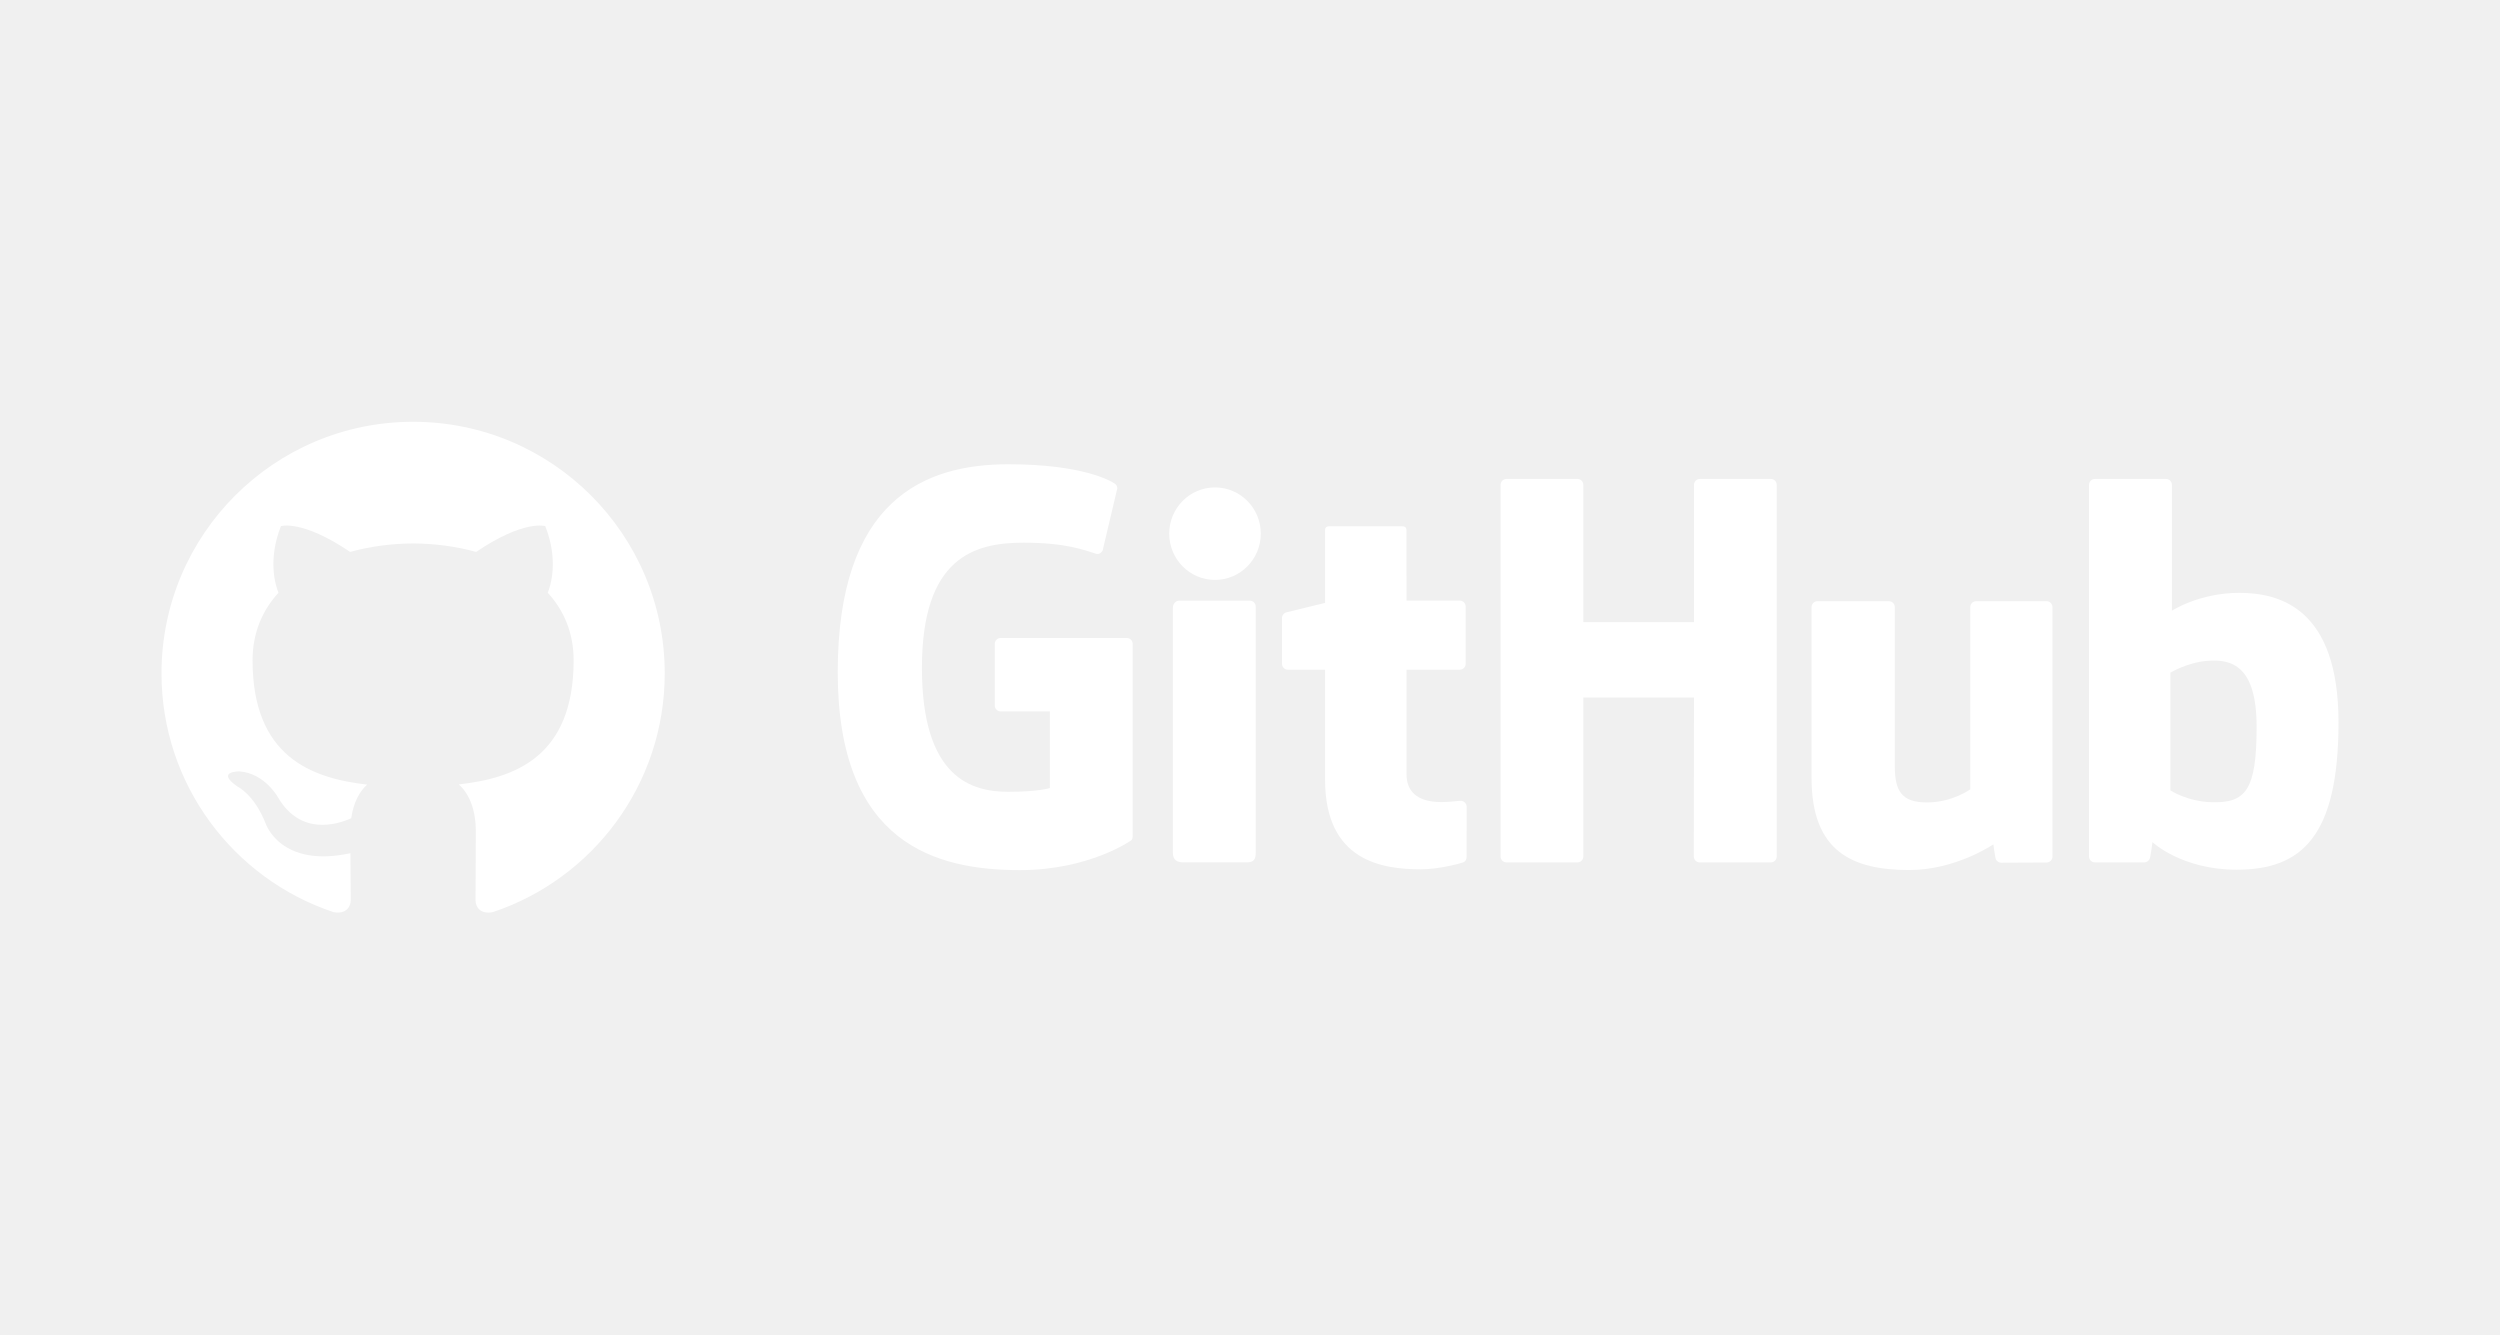
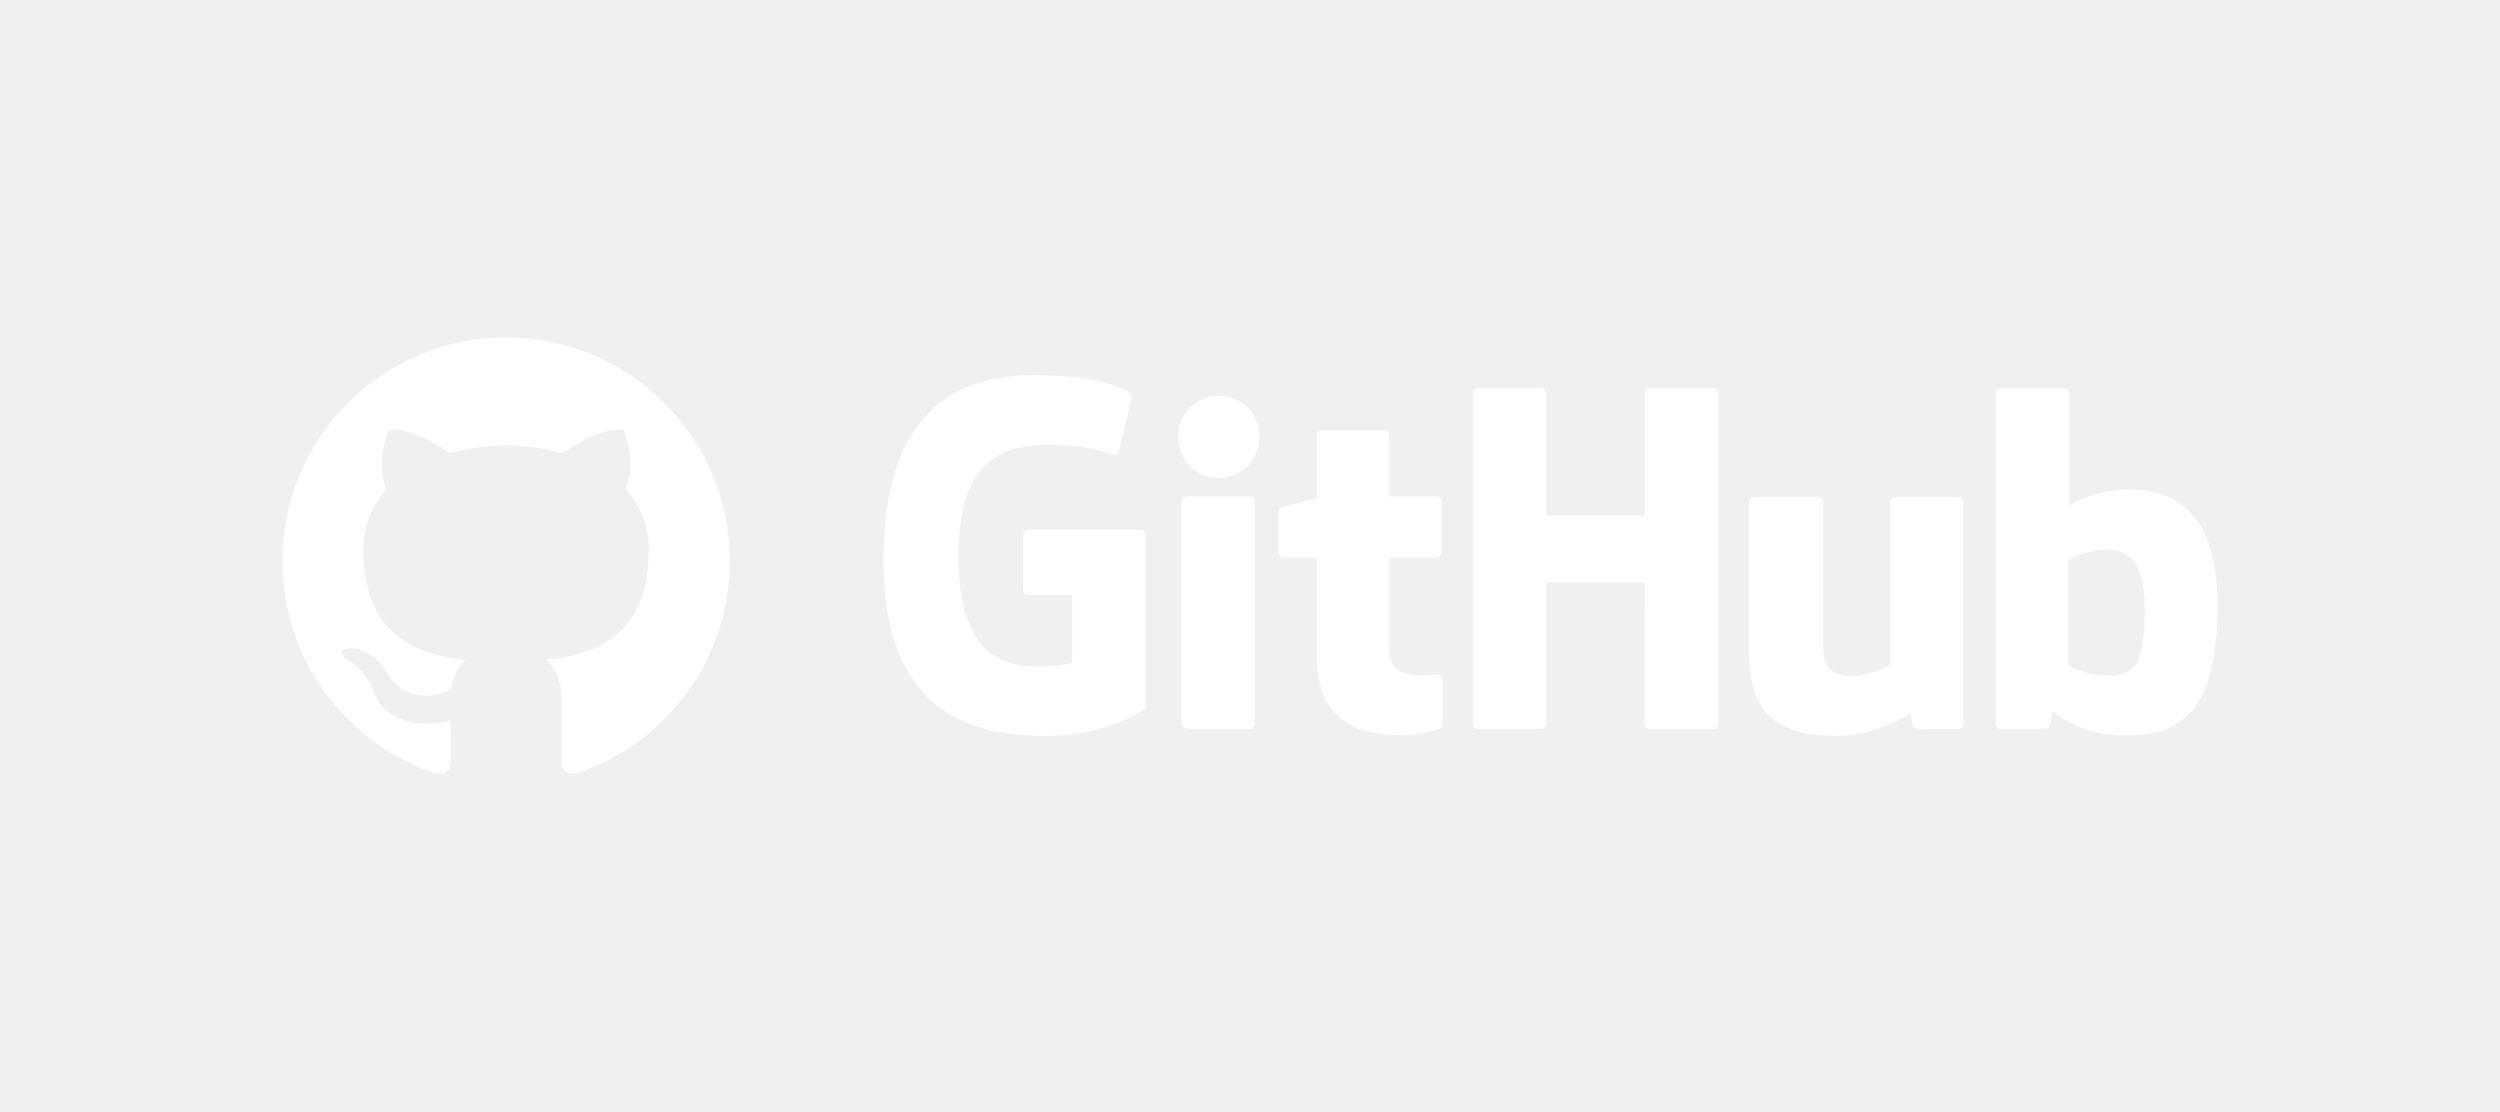
- <svg xmlns="http://www.w3.org/2000/svg" version="1.1" id="svg2" xml:space="preserve" width="800" height="427" viewBox="0 0 800 427">
+ <svg xmlns="http://www.w3.org/2000/svg" version="1.1" id="svg2" xml:space="preserve" width="900" height="400" viewBox="0 0 900 400">
  <defs id="defs6">
    <clipPath clipPathUnits="userSpaceOnUse" id="clipPath20">
      <path d="M 0,576 H 576 V 0 H 0 Z" id="path18" />
    </clipPath>
  </defs>
  <g id="g10" transform="matrix(1.333333,0,0,-1.333333,14.32142,512.5292)">
-     <g id="g1180" transform="translate(34.89868,-63.72811)">
+     <g id="g1180" transform="translate(72.39868,-53.60311)">
      <g id="g1159" transform="translate(47.50933,144.0003)">
        <g id="g22" transform="translate(177.2812,151.0127)">
          <path d="m 0,0 h -30.267 c -0.781,0 -1.415,-0.634 -1.415,-1.415 v -14.798 c 0,-0.781 0.634,-1.417 1.415,-1.417 h 11.807 v -18.385 c 0,0 -2.651,-0.904 -9.981,-0.904 -8.647,0 -20.727,3.16 -20.727,29.724 0,26.569 12.579,30.064 24.388,30.064 10.222,0 14.626,-1.799 17.428,-2.667 0.881,-0.269 1.695,0.608 1.695,1.389 l 3.377,14.298 c 0,0.366 -0.124,0.805 -0.54,1.104 -1.138,0.813 -8.081,4.697 -25.621,4.697 -20.205,0 -40.932,-8.596 -40.932,-49.921 0,-41.327 23.73,-47.485 43.727,-47.485 16.557,0 26.601,7.075 26.601,7.075 0.414,0.229 0.459,0.808 0.459,1.073 V -1.415 C 1.414,-0.634 0.781,0 0,0" style="fill:#ffffff;fill-opacity:1;fill-rule:nonzero;stroke:none" id="path24" />
        </g>
        <g id="g26" transform="translate(333.2646,187.751)">
          <path d="m 0,0 c 0,0.788 -0.624,1.423 -1.405,1.423 h -17.042 c -0.779,0 -1.411,-0.635 -1.411,-1.423 0,-0.003 0.004,-32.934 0.004,-32.934 H -46.418 V 0 c 0,0.788 -0.627,1.423 -1.407,1.423 h -17.041 c -0.775,0 -1.407,-0.635 -1.407,-1.423 v -89.177 c 0,-0.787 0.632,-1.427 1.407,-1.427 h 17.041 c 0.78,0 1.407,0.64 1.407,1.427 v 38.145 h 26.564 c 0,0 -0.046,-38.142 -0.046,-38.145 0,-0.787 0.631,-1.427 1.412,-1.427 h 17.082 c 0.78,0 1.404,0.64 1.406,1.427 z" style="fill:#ffffff;fill-opacity:1;fill-rule:nonzero;stroke:none" id="path28" />
        </g>
        <g id="g30" transform="translate(209.4404,176.0498)">
          <path d="m 0,0 c 0,6.136 -4.92,11.095 -10.99,11.095 -6.064,0 -10.987,-4.959 -10.987,-11.095 0,-6.131 4.923,-11.104 10.987,-11.104 C -4.92,-11.104 0,-6.131 0,0" style="fill:#ffffff;fill-opacity:1;fill-rule:nonzero;stroke:none" id="path32" />
        </g>
        <g id="g34" transform="translate(208.2217,117.3857)">
          <path d="m 0,0 v 41.164 c 0,0.782 -0.63,1.421 -1.41,1.421 h -16.988 c -0.78,0 -1.477,-0.804 -1.477,-1.585 v -58.977 c 0,-1.733 1.08,-2.249 2.478,-2.249 h 15.306 c 1.679,0 2.091,0.826 2.091,2.277 z" style="fill:#ffffff;fill-opacity:1;fill-rule:nonzero;stroke:none" id="path36" />
        </g>
        <g id="g38" transform="translate(398.0322,159.8369)">
          <path d="m 0,0 h -16.911 c -0.776,0 -1.407,-0.64 -1.407,-1.427 v -43.725 c 0,0 -4.297,-3.144 -10.395,-3.144 -6.098,0 -7.716,2.767 -7.716,8.737 v 38.132 c 0,0.787 -0.63,1.427 -1.406,1.427 h -17.164 c -0.774,0 -1.409,-0.64 -1.409,-1.427 v -41.018 c 0,-17.736 9.884,-22.075 23.481,-22.075 11.156,0 20.15,6.164 20.15,6.164 0,0 0.427,-3.248 0.622,-3.633 0.193,-0.384 0.698,-0.773 1.244,-0.773 l 10.919,0.049 c 0.774,0 1.409,0.64 1.409,1.424 L 1.411,-1.427 C 1.411,-0.64 0.779,0 0,0" style="fill:#ffffff;fill-opacity:1;fill-rule:nonzero;stroke:none" id="path40" />
        </g>
        <g id="g42" transform="translate(437.584,111.5947)">
          <path d="m 0,0 c -5.866,0.179 -9.845,2.841 -9.845,2.841 v 28.24 c 0,0 3.925,2.406 8.741,2.836 6.09,0.546 11.958,-1.294 11.958,-15.821 C 10.854,2.776 8.206,-0.247 0,0 m 6.67,50.245 c -9.605,0 -16.138,-4.285 -16.138,-4.285 v 30.196 c 0,0.788 -0.63,1.423 -1.406,1.423 h -17.091 c -0.777,0 -1.408,-0.635 -1.408,-1.423 v -89.177 c 0,-0.787 0.631,-1.426 1.41,-1.426 h 11.858 c 0.534,0 0.938,0.275 1.237,0.757 0.295,0.479 0.72,4.112 0.72,4.112 0,0 6.988,-6.623 20.217,-6.623 15.532,0 24.439,7.878 24.439,35.366 0,27.488 -14.226,31.08 -23.838,31.08" style="fill:#ffffff;fill-opacity:1;fill-rule:nonzero;stroke:none" id="path44" />
        </g>
        <g id="g46" transform="translate(257.2017,159.9785)">
          <path d="m 0,0 h -12.784 c 0,0 -0.019,16.885 -0.019,16.889 0,0.639 -0.329,0.959 -1.069,0.959 h -17.42 c -0.677,0 -1.041,-0.298 -1.041,-0.95 V -0.554 c 0,0 -8.73,-2.107 -9.32,-2.277 -0.588,-0.171 -1.021,-0.713 -1.021,-1.359 v -10.967 c 0,-0.789 0.63,-1.426 1.409,-1.426 h 8.932 v -26.384 c 0,-19.596 13.746,-21.521 23.021,-21.521 4.239,0 9.309,1.361 10.146,1.67 0.506,0.186 0.801,0.711 0.801,1.279 l 0.014,12.064 c 0,0.787 -0.665,1.424 -1.413,1.424 -0.745,0 -2.651,-0.303 -4.613,-0.303 -6.279,0 -8.407,2.919 -8.407,6.699 0,3.776 -10e-4,25.072 -10e-4,25.072 H 0 c 0.779,0 1.411,0.637 1.411,1.426 V -1.421 C 1.411,-0.634 0.779,0 0,0" style="fill:#ffffff;fill-opacity:1;fill-rule:nonzero;stroke:none" id="path48" />
        </g>
      </g>
      <g id="g200" transform="translate(53.50718,346.8969)">
        <path d="m 0,0 c -33.347,0 -60.388,-27.035 -60.388,-60.388 0,-26.68 17.303,-49.316 41.297,-57.301 3.018,-0.559 4.126,1.31 4.126,2.905 0,1.439 -0.056,6.197 -0.082,11.243 -16.8,-3.653 -20.345,7.125 -20.345,7.125 -2.747,6.979 -6.705,8.836 -6.705,8.836 -5.479,3.748 0.413,3.671 0.413,3.671 6.064,-0.426 9.257,-6.224 9.257,-6.224 5.386,-9.231 14.127,-6.562 17.573,-5.019 0.543,3.902 2.107,6.567 3.834,8.075 -13.413,1.526 -27.513,6.705 -27.513,29.844 0,6.592 2.359,11.979 6.222,16.208 -0.627,1.522 -2.694,7.664 0.586,15.982 0,0 5.071,1.622 16.61,-6.191 4.817,1.338 9.983,2.009 15.115,2.033 5.132,-0.024 10.302,-0.695 15.128,-2.033 11.526,7.813 16.59,6.191 16.59,6.191 3.287,-8.318 1.22,-14.46 0.593,-15.982 3.872,-4.229 6.214,-9.616 6.214,-16.208 0,-23.195 -14.127,-28.301 -27.574,-29.796 2.166,-1.874 4.096,-5.549 4.096,-11.183 0,-8.08 -0.069,-14.583 -0.069,-16.572 0,-1.608 1.086,-3.491 4.147,-2.898 23.982,7.994 41.263,30.622 41.263,57.294 C 60.388,-27.035 33.351,0 0,0" style="fill:#ffffff;fill-opacity:1;fill-rule:evenodd;stroke:none" id="path202" />
      </g>
    </g>
  </g>
</svg>
